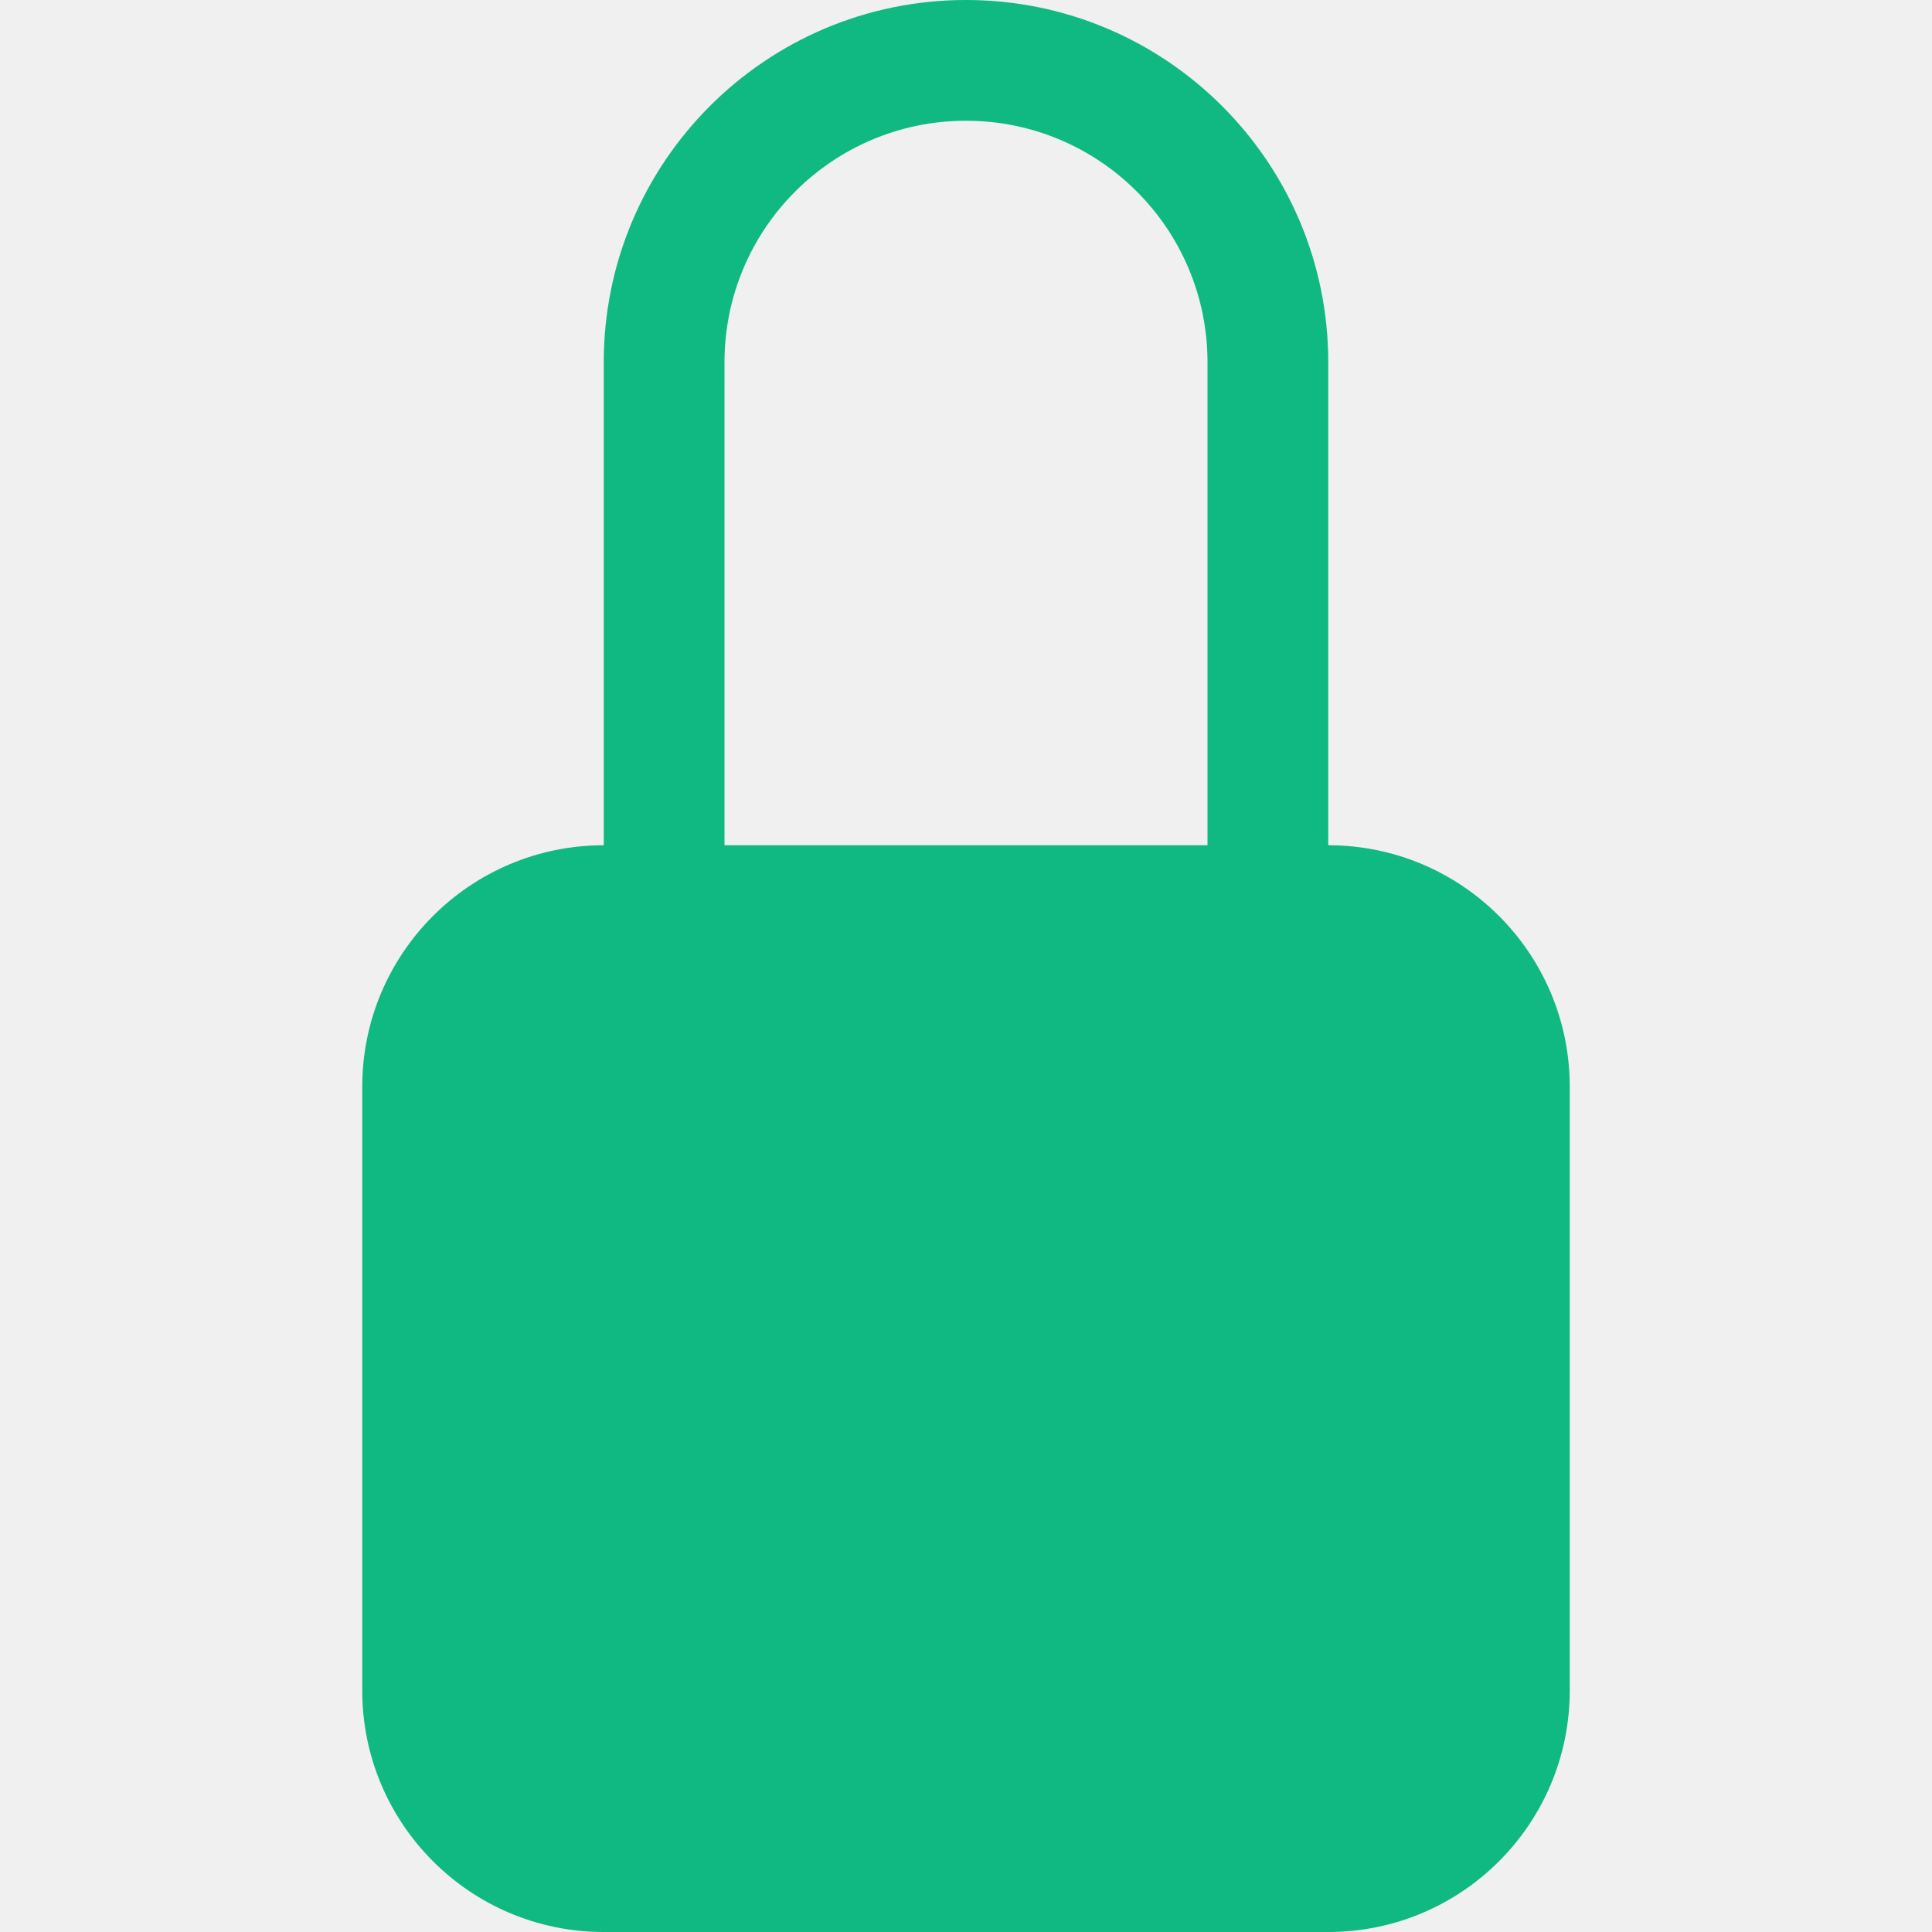
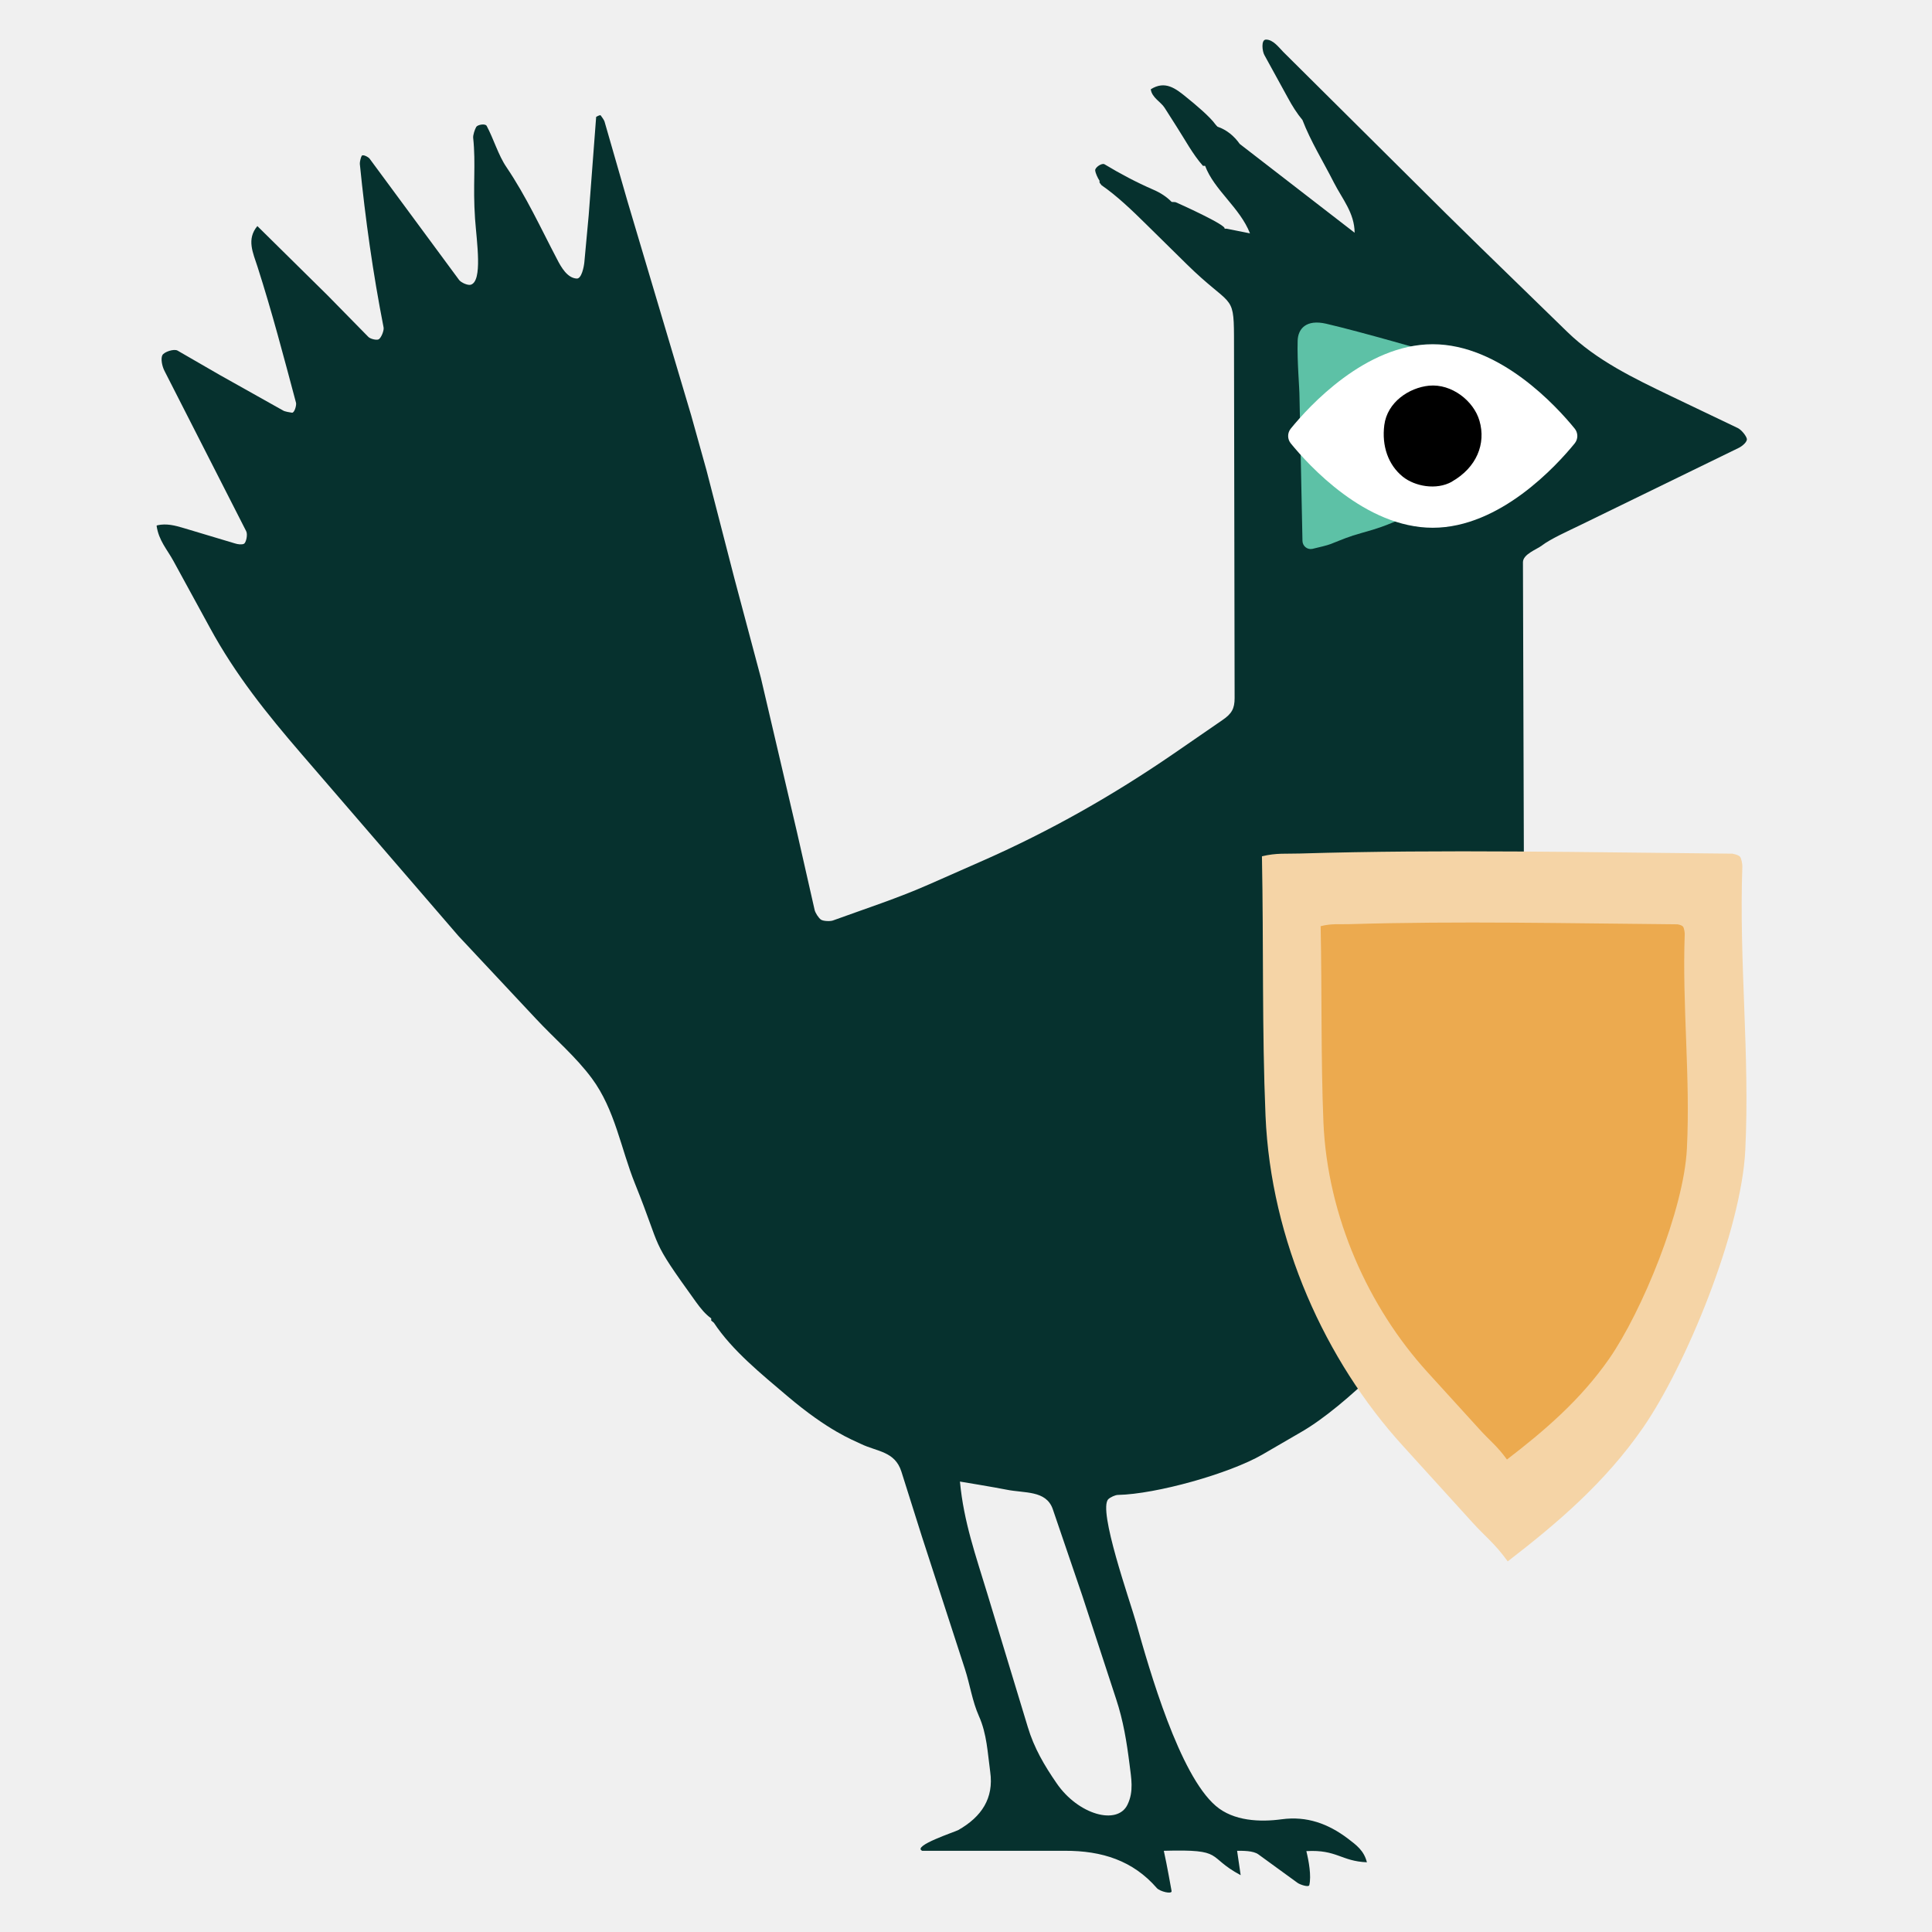
- <svg xmlns="http://www.w3.org/2000/svg" viewBox="0 0 16 16" fill="#10b981">
-   <path d="M8 1a2 2 0 0 1 2 2v4H6V3a2 2 0 0 1 2-2zm3 6V3a3 3 0 0 0-6 0v4a2 2 0 0 0-2 2v5a2 2 0 0 0 2 2h6a2 2 0 0 0 2-2V9a2 2 0 0 0-2-2z" />
+ <svg xmlns="http://www.w3.org/2000/svg" width="16" height="16" viewBox="-8.035 0 124.43 124.43">
+   <g>
+     <path fill="#06312e" d="M2.05,33.86c.14.96.67,1.51,1.08,2.26l2.36,4.32c1.65,3.03,3.66,5.53,5.91,8.14l10.09,11.7,4.99,5.33c1.21,1.3,2.56,2.43,3.61,3.85,1.49,2.02,1.86,4.51,2.77,6.77,1.82,4.51.86,3.36,3.92,7.61.32.44.61.8.99,1.07v.14s.17.14.17.14c1.19,1.8,3.07,3.31,4.74,4.73,2.63,2.23,4.18,2.81,4.72,3.07,1.05.51,2.2.47,2.62,1.79l1.31,4.15,2.78,8.56c.33,1.02.47,2.06.9,3.03.52,1.16.56,2.37.73,3.6.24,1.7-.56,2.89-2.05,3.74-.21.12-3.01,1.03-2.33,1.34,1.53,0,8.05,0,9.18,0,2.41-.01,4.4.64,5.93,2.4.19.22.99.42.95.19l-.19-1.04c-.09-.51-.2-1.03-.31-1.55,3.99-.11,2.69.36,4.95,1.57l-.23-1.57c.38,0,1.04-.01,1.37.23l2.53,1.84c.16.11.71.3.75.14.14-.59-.03-1.54-.19-2.19,1.97-.11,2.23.65,3.9.72-.19-.76-.68-1.11-1.23-1.53-1.26-.95-2.63-1.46-4.26-1.24-1.39.19-3.1.12-4.24-.86-2.34-2-4.26-8.69-5.13-11.79-.38-1.36-2.49-7.3-1.79-7.97.13-.12.44-.27.62-.27,2.46-.05,7.17-1.37,9.3-2.6l2.53-1.47c2.9-1.68,6.91-5.87,8.74-8.16.14-.18,1.15-1.64,1.44-2.12,1.07-1.75,1.55-2.99,2.17-4.93l.86-2.7c.25-.77,1.07-5.18,1.11-5.95.07-1.52.12-3,.1-4.53l-.11-8.3-.06-19.31c0-.52.9-.83,1.21-1.07.56-.43,1.72-.95,2.42-1.29l10.28-5.01c.22-.11.55-.39.51-.58-.04-.19-.34-.57-.58-.69l-4.35-2.08c-2.35-1.13-4.75-2.28-6.64-4.12l-5.61-5.46-2.22-2.18-10.46-10.39c-.28-.28-.64-.79-1.11-.79-.33,0-.24.76-.1,1l1.51,2.75c.28.52.59,1.01.94,1.43.53,1.38,1.33,2.66,2.03,4.04.53,1.04,1.32,1.94,1.33,3.22l-7.4-5.72c-.36-.51-.84-.91-1.43-1.11-.04-.04-.1-.1-.13-.14-.36-.51-1.31-1.3-1.83-1.72-.75-.62-1.42-1.13-2.34-.55.07.54.66.82.89,1.19l.77,1.21c.55.85,1.03,1.77,1.7,2.53h.14c.58,1.56,2.24,2.69,2.89,4.35l-1.5-.3s-.11,0-.14,0c.2-.21-3.01-1.65-3.13-1.7-.07-.03-.22-.01-.28-.03-.31-.32-.72-.59-1.19-.79-1.08-.47-2.1-1.01-3.13-1.63-.17-.1-.61.2-.6.39.02.19.16.49.28.67v.12s.13.17.13.17c.99.68,1.99,1.64,2.88,2.52l2.61,2.57c2.82,2.77,3.03,1.85,3.04,4.6l.04,23.34c0,.67-.18,1.01-.79,1.42l-3.15,2.17c-3.89,2.67-7.92,4.96-12.25,6.87l-3.47,1.53c-2.04.9-4.08,1.56-6.2,2.33-.18.07-.63.05-.78-.05-.15-.1-.37-.44-.41-.63l-1.13-4.98-2.33-9.96-1.71-6.42-1.79-6.94-.99-3.55-4.1-13.78-1.48-5.14c-.03-.11-.2-.33-.25-.4-.03-.04-.21.05-.29.1l-.48,6.33-.28,3.03c-.03.3-.18,1.07-.49,1.05-.61-.03-1.01-.74-1.27-1.25-1.06-2.02-1.97-4.02-3.26-5.93-.52-.76-.82-1.81-1.27-2.65-.09-.17-.58-.08-.67.06-.09.15-.22.53-.2.71.18,1.71-.03,3.04.12,5.2.11,1.53.5,4.03-.28,4.26-.19.05-.6-.13-.74-.3l-5.77-7.82c-.08-.11-.44-.3-.51-.18-.06.1-.13.4-.12.52.36,3.58.84,7.01,1.53,10.53.04.19-.16.7-.33.77-.14.06-.52-.03-.65-.16l-2.63-2.68-4.52-4.46c-.71.85-.28,1.72.01,2.62.93,2.9,1.69,5.8,2.48,8.76.04.16-.1.66-.26.64-.13-.02-.46-.07-.57-.14l-4.1-2.3-2.7-1.56c-.23-.13-.87.08-.98.3-.11.22-.02.7.14,1.01l5.26,10.32c.11.21,0,.73-.14.81-.13.07-.4.04-.58-.02l-3.27-.98c-.6-.18-1.13-.32-1.73-.19ZM53.79,95.42s2.25.37,2.99.52c1.17.24,2.54.03,2.98,1.23l1.9,5.57,2.19,6.69c.46,1.39.68,2.75.86,4.18.11.9.29,1.76-.13,2.62-.65,1.35-3.18.65-4.57-1.39-.78-1.13-1.45-2.27-1.85-3.61l-2.61-8.6c-.73-2.41-1.52-4.62-1.76-7.21Z" />
+     <path fill="#5dc1a6" d="M84.86,22.89l3.29,1.39c.7.3.96,1.15.53,1.78-1.52,2.26-4.67,6.88-5.14,6.99-2.07.52-1.64.66-3.86,1.27-.9.25-1.2.4-2.02.72-.23.09-.75.21-1.17.31-.33.07-.63-.18-.64-.51l-.19-9.21c0-.7-.16-2.31-.12-3.68.02-.77.54-1.4,1.84-1.1,2.36.55,6.78,1.84,7.34,2,.05.01.08.03.13.05Z" />
+     <path fill="#fff" d="M75.1,27.6c-.23.28-.23.68,0,.96,1.15,1.41,4.8,5.43,9.14,5.43s7.99-4.02,9.14-5.43c.23-.28.23-.68,0-.96-1.15-1.41-4.8-5.43-9.14-5.43s-7.99,4.02-9.14,5.43Z" />
+     <path fill="#000" d="M85.48,31.02c-1.01.57-2.4.3-3.17-.32-.94-.76-1.36-1.98-1.19-3.32.19-1.48,1.59-2.41,2.88-2.54,1.46-.14,2.88.98,3.25,2.26.43,1.48-.18,3.01-1.78,3.92Z" />
+   </g>
+   <g>
+     <path fill="#f5d4a6" d="M103.57,54.99c.23.04.4.11.47.2s.15.45.14.62c-.22,6.14.49,12.15.19,18.26-.26,5.25-3.84,13.92-6.6,17.9-2.44,3.52-5.52,6.14-8.7,8.59-.82-1.14-1.46-1.61-2.24-2.47l-4.54-5c-4.96-5.46-8.48-13.17-8.82-21.24-.23-5.48-.12-10.95-.23-16.7.94-.23,1.59-.15,2.45-.18,9.3-.28,18.59-.07,27.87.01Z" />
+     <path fill="#ecaa4f" d="M100,59.53c.18.03.3.08.36.15s.11.34.11.47c-.17,4.64.37,9.19.14,13.81-.19,3.97-2.91,10.53-5,13.54-1.85,2.66-4.18,4.65-6.59,6.5-.62-.86-1.11-1.22-1.7-1.87l-3.44-3.78c-3.75-4.13-6.42-9.96-6.68-16.07-.17-4.15-.09-8.28-.18-12.63.71-.18,1.2-.11,1.85-.13,7.04-.21,14.08-.05,21.1.01Z" />
+   </g>
</svg>
